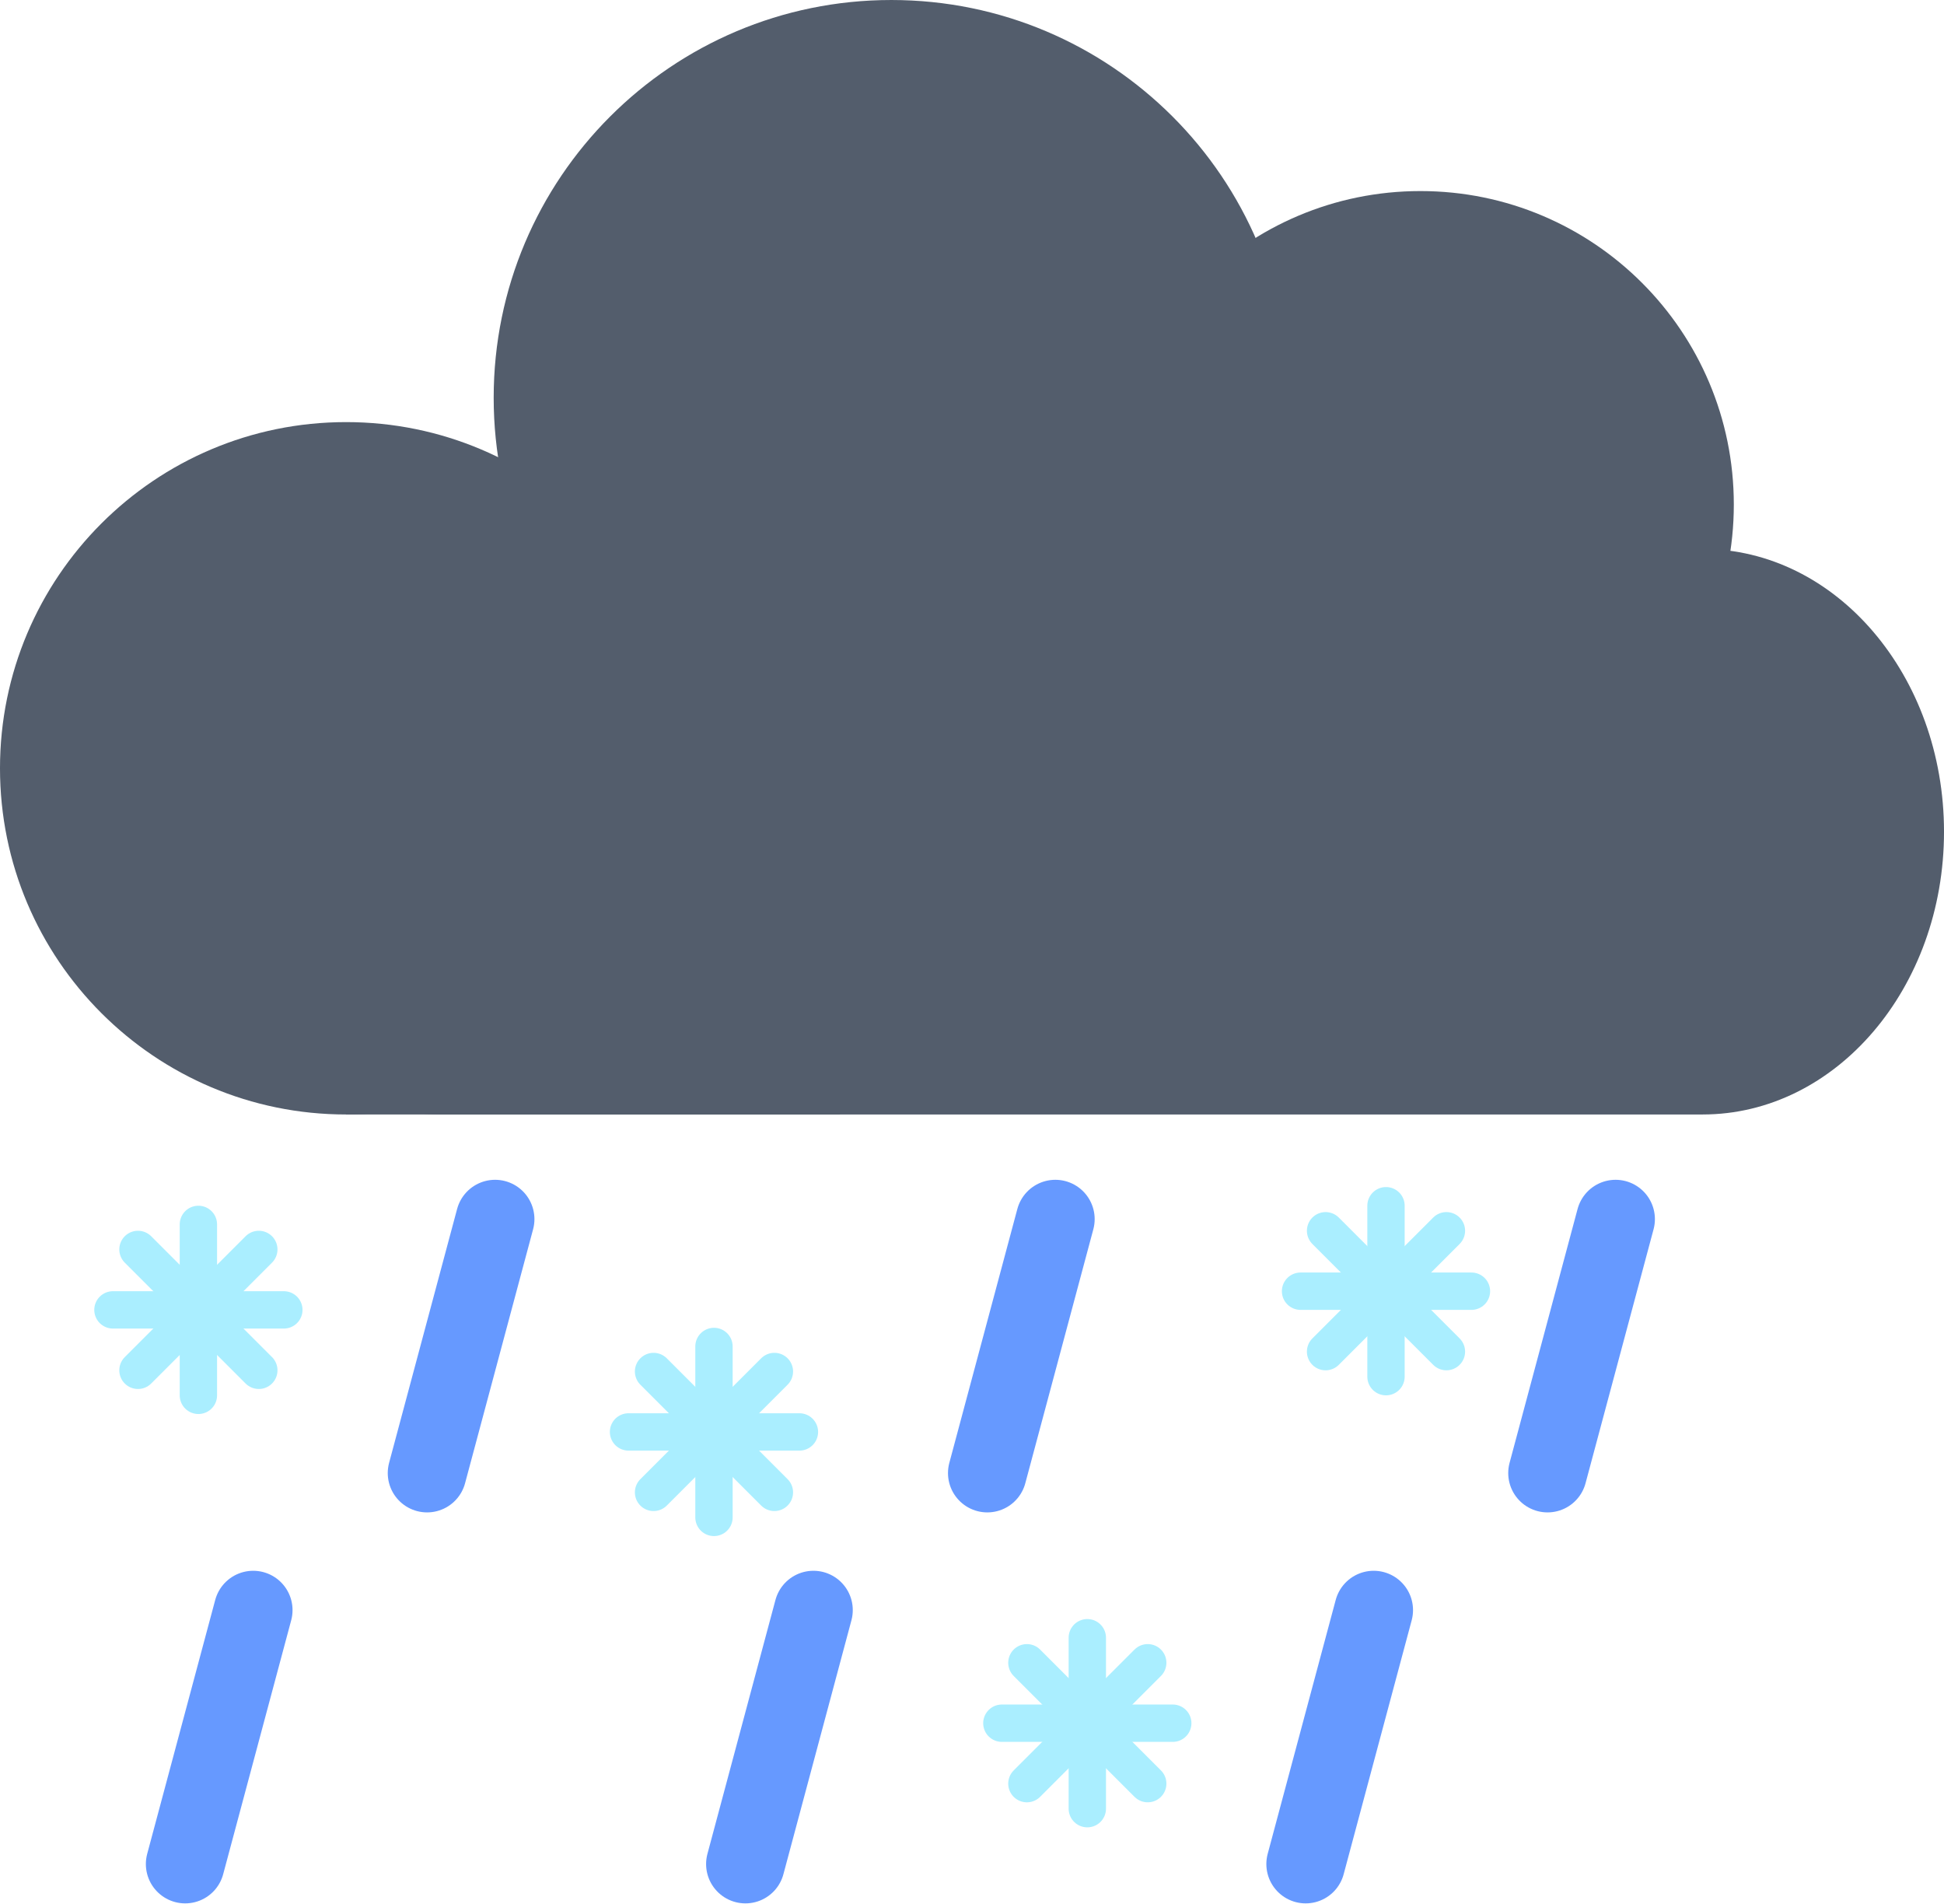
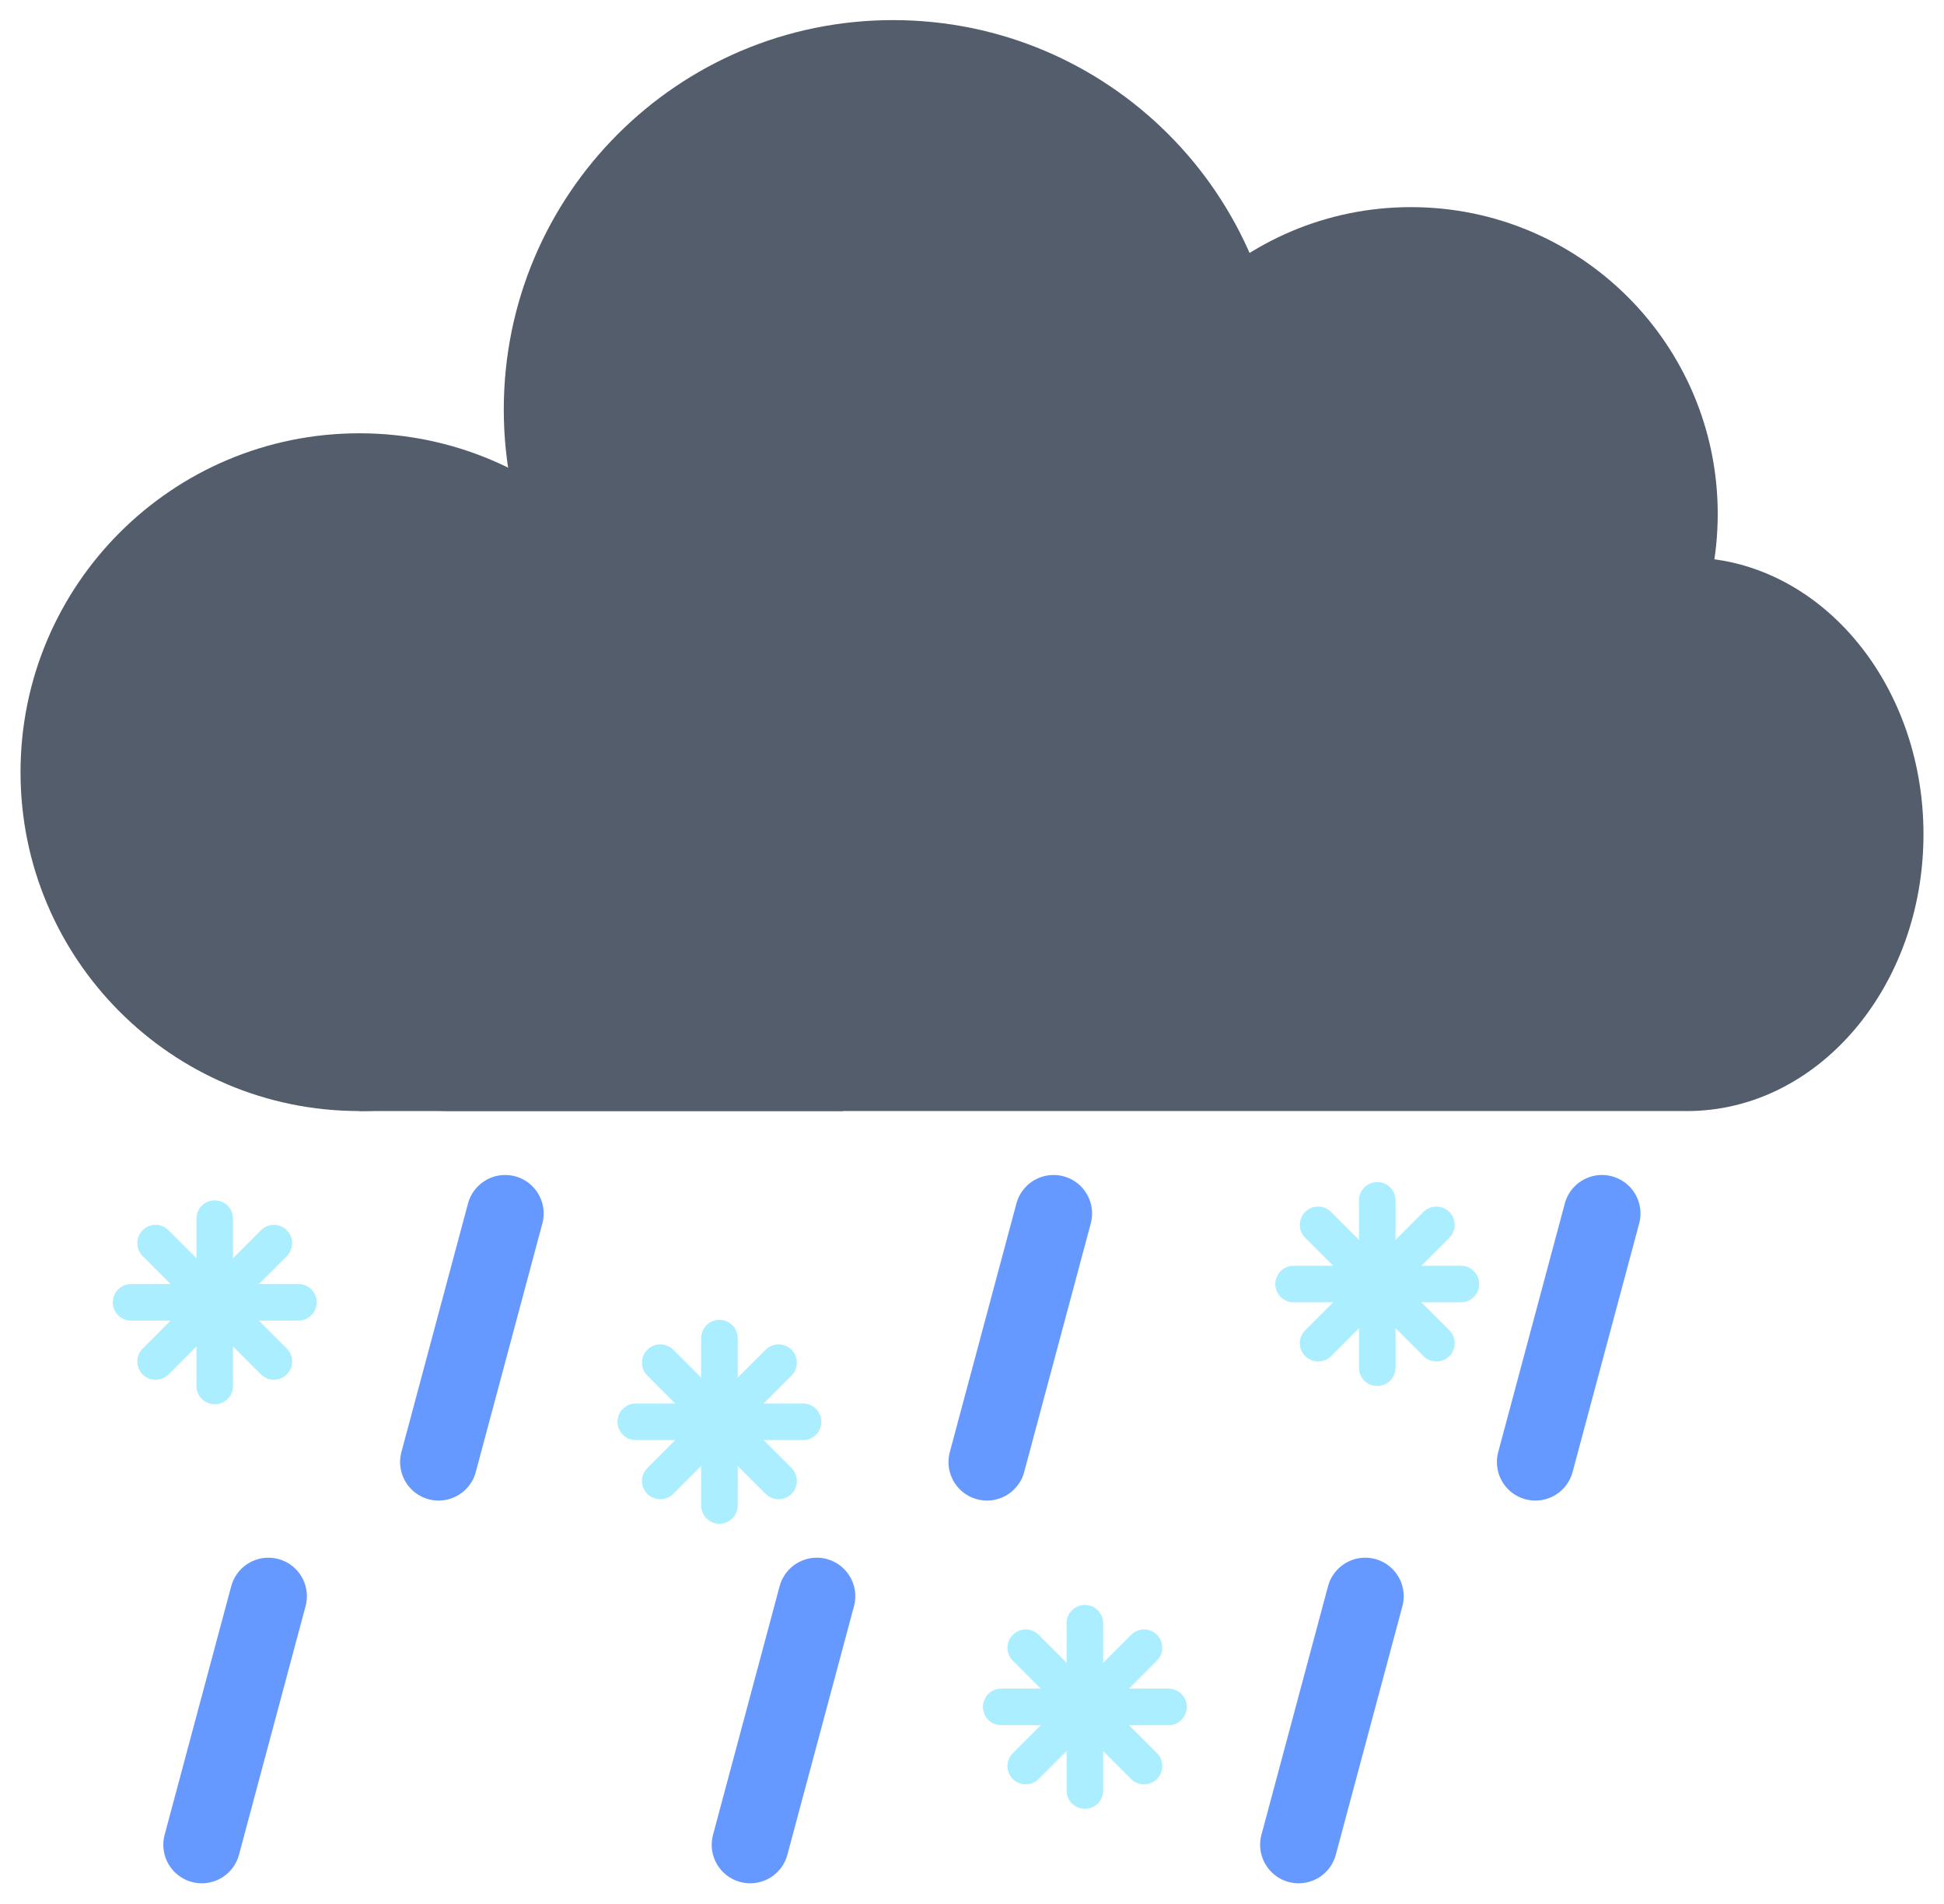
- <svg xmlns="http://www.w3.org/2000/svg" width="148.292mm" height="145.16mm" viewBox="0 0 148.292 145.16" version="1.1" id="svg1" xml:space="preserve">
+ <svg xmlns="http://www.w3.org/2000/svg" width="148.292mm" height="145.16mm" viewBox="0.0 -1.566 148.292 148.292" version="1.1" id="svg1" xml:space="preserve">
  <defs id="defs1" />
  <g id="layer1" transform="translate(-27.73066,-80.72561)">
    <g id="g3" style="fill:#535d6c" transform="translate(4.443454,-12.15307)" mask="none">
      <circle style="fill:#535d6c;stroke-width:8;stroke-linecap:round" id="path1-8" cx="49.689" cy="151.472" r="26.402" />
      <g id="g2-4" style="fill:#535d6c">
        <rect style="fill:#535d6c;stroke-width:8;stroke-linecap:round" id="rect1" width="133.159" height="43.128" x="38.421" y="134.746" ry="21.564" rx="18.417" />
        <circle style="fill:#535d6c;stroke-width:8;stroke-linecap:round" id="path1-2" cx="91.28" cy="123.213" r="30.334" />
        <circle style="fill:#535d6c;stroke-width:8;stroke-linecap:round" id="path1-2-4" cx="131.64" cy="131.356" r="23.906" />
        <rect style="fill:#535d6c;stroke-width:8;stroke-linecap:round" id="rect2" width="37.67" height="26.402" x="49.689" y="151.472" rx="0" ry="0" />
      </g>
    </g>
    <path style="fill:none;stroke:#6699ff;stroke-width:6;stroke-linecap:round;stroke-dasharray:none;stroke-opacity:1" d="m 65.498,173.702 -5.189,19.366" id="path17-9-8-3" />
    <path style="fill:none;stroke:#6699ff;stroke-width:6;stroke-linecap:round;stroke-dasharray:none;stroke-opacity:1" d="m 108.234,173.702 -5.189,19.366" id="path17-9-8-3-9" />
    <path style="fill:none;stroke:#6699ff;stroke-width:6;stroke-linecap:round;stroke-dasharray:none;stroke-opacity:1" d="m 150.97,173.702 -5.189,19.366" id="path17-9-8-3-9-3" />
    <path style="fill:none;stroke:#6699ff;stroke-width:6;stroke-linecap:round;stroke-dasharray:none;stroke-opacity:1" d="m 47.046,203.52 -5.189,19.366" id="path17-9-8-3-8" />
    <path style="fill:none;stroke:#6699ff;stroke-width:6;stroke-linecap:round;stroke-dasharray:none;stroke-opacity:1" d="m 89.782,203.52 -5.189,19.366" id="path17-9-8-3-9-8" />
    <path style="fill:none;stroke:#6699ff;stroke-width:6;stroke-linecap:round;stroke-dasharray:none;stroke-opacity:1" d="m 132.519,203.52 -5.189,19.366" id="path17-9-8-3-9-3-8" />
    <g id="g1-0" transform="matrix(0.3561657,0,0,0.3561657,6.538217,130.057)" style="fill:#d5f6ff;stroke:#aaeeff">
      <path style="fill:#d5f6ff;fill-opacity:1;stroke:#aaeeff;stroke-width:8;stroke-linecap:round;stroke-dasharray:none;stroke-opacity:1" d="M 83.692,141.973 H 120.292" id="path1-9" />
      <path style="fill:#d5f6ff;fill-opacity:1;stroke:#aaeeff;stroke-width:8;stroke-linecap:round;stroke-dasharray:none;stroke-opacity:1" d="m 101.992,123.672 v 36.6" id="path1-3-2" />
      <path style="fill:#d5f6ff;fill-opacity:1;stroke:#aaeeff;stroke-width:8;stroke-linecap:round;stroke-dasharray:none;stroke-opacity:1" d="m 89.052,129.032 25.88,25.88" id="path1-3-1-5" />
      <path style="fill:#d5f6ff;fill-opacity:1;stroke:#aaeeff;stroke-width:8;stroke-linecap:round;stroke-dasharray:none;stroke-opacity:1" d="M 89.052,154.913 114.932,129.032" id="path1-3-1-3-4" />
    </g>
    <g id="g1-0-8" transform="matrix(0.3561657,0,0,0.3561657,45.86804,139.3657)" style="fill:#d5f6ff;stroke:#aaeeff">
      <path style="fill:#d5f6ff;fill-opacity:1;stroke:#aaeeff;stroke-width:8;stroke-linecap:round;stroke-dasharray:none;stroke-opacity:1" d="M 83.692,141.973 H 120.292" id="path1-9-1" />
      <path style="fill:#d5f6ff;fill-opacity:1;stroke:#aaeeff;stroke-width:8;stroke-linecap:round;stroke-dasharray:none;stroke-opacity:1" d="m 101.992,123.672 v 36.6" id="path1-3-2-28" />
      <path style="fill:#d5f6ff;fill-opacity:1;stroke:#aaeeff;stroke-width:8;stroke-linecap:round;stroke-dasharray:none;stroke-opacity:1" d="m 89.052,129.032 25.88,25.88" id="path1-3-1-5-9" />
      <path style="fill:#d5f6ff;fill-opacity:1;stroke:#aaeeff;stroke-width:8;stroke-linecap:round;stroke-dasharray:none;stroke-opacity:1" d="M 89.052,154.913 114.932,129.032" id="path1-3-1-3-4-3" />
    </g>
    <g id="g1-0-8-1" transform="matrix(0.3561657,0,0,0.3561657,97.13114,128.6324)" style="fill:#d5f6ff;stroke:#aaeeff">
      <path style="fill:#d5f6ff;fill-opacity:1;stroke:#aaeeff;stroke-width:8;stroke-linecap:round;stroke-dasharray:none;stroke-opacity:1" d="M 83.692,141.973 H 120.292" id="path1-9-1-0" />
      <path style="fill:#d5f6ff;fill-opacity:1;stroke:#aaeeff;stroke-width:8;stroke-linecap:round;stroke-dasharray:none;stroke-opacity:1" d="m 101.992,123.672 v 36.6" id="path1-3-2-28-5" />
      <path style="fill:#d5f6ff;fill-opacity:1;stroke:#aaeeff;stroke-width:8;stroke-linecap:round;stroke-dasharray:none;stroke-opacity:1" d="m 89.052,129.032 25.88,25.88" id="path1-3-1-5-9-1" />
      <path style="fill:#d5f6ff;fill-opacity:1;stroke:#aaeeff;stroke-width:8;stroke-linecap:round;stroke-dasharray:none;stroke-opacity:1" d="M 89.052,154.913 114.932,129.032" id="path1-3-1-3-4-3-1" />
    </g>
    <g id="g1-0-6" transform="matrix(0.3561657,0,0,0.3561657,74.34678,161.5786)" style="fill:#d5f6ff;stroke:#aaeeff">
      <path style="fill:#d5f6ff;fill-opacity:1;stroke:#aaeeff;stroke-width:8;stroke-linecap:round;stroke-dasharray:none;stroke-opacity:1" d="M 83.692,141.973 H 120.292" id="path1-9-9" />
      <path style="fill:#d5f6ff;fill-opacity:1;stroke:#aaeeff;stroke-width:8;stroke-linecap:round;stroke-dasharray:none;stroke-opacity:1" d="m 101.992,123.672 v 36.6" id="path1-3-2-2" />
      <path style="fill:#d5f6ff;fill-opacity:1;stroke:#aaeeff;stroke-width:8;stroke-linecap:round;stroke-dasharray:none;stroke-opacity:1" d="m 89.052,129.032 25.88,25.88" id="path1-3-1-5-2" />
      <path style="fill:#d5f6ff;fill-opacity:1;stroke:#aaeeff;stroke-width:8;stroke-linecap:round;stroke-dasharray:none;stroke-opacity:1" d="M 89.052,154.913 114.932,129.032" id="path1-3-1-3-4-4" />
    </g>
  </g>
</svg>
